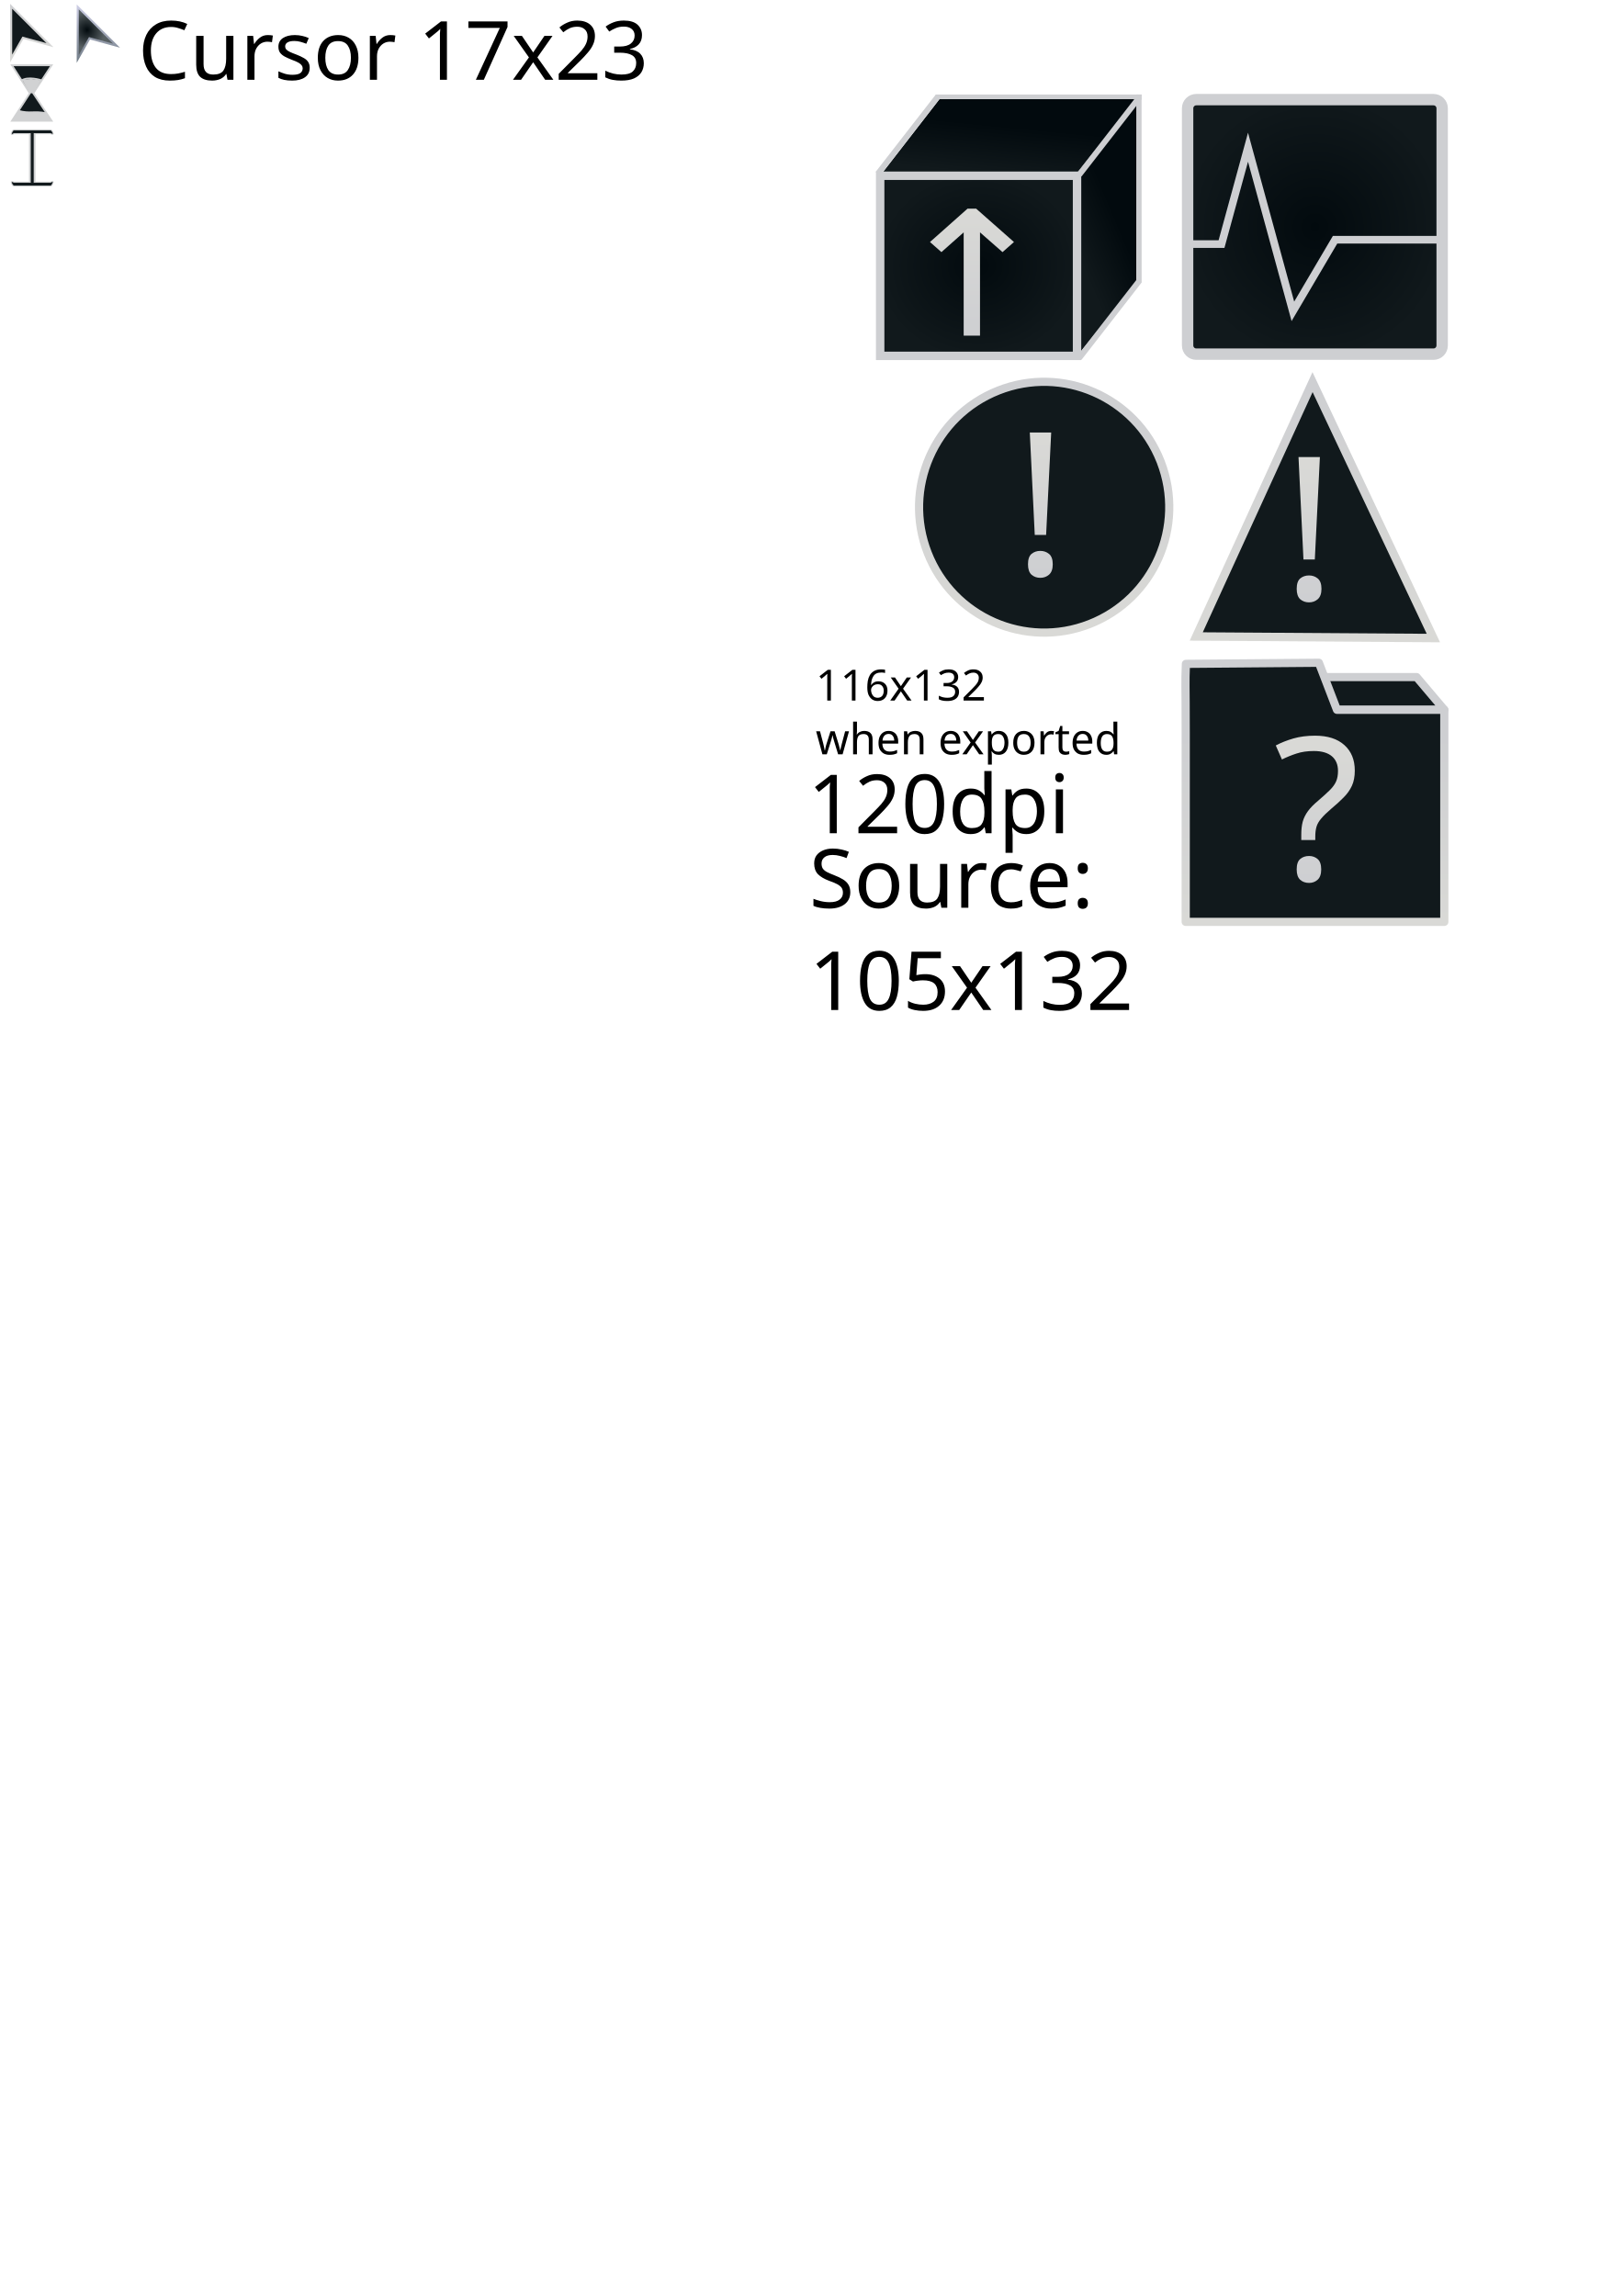
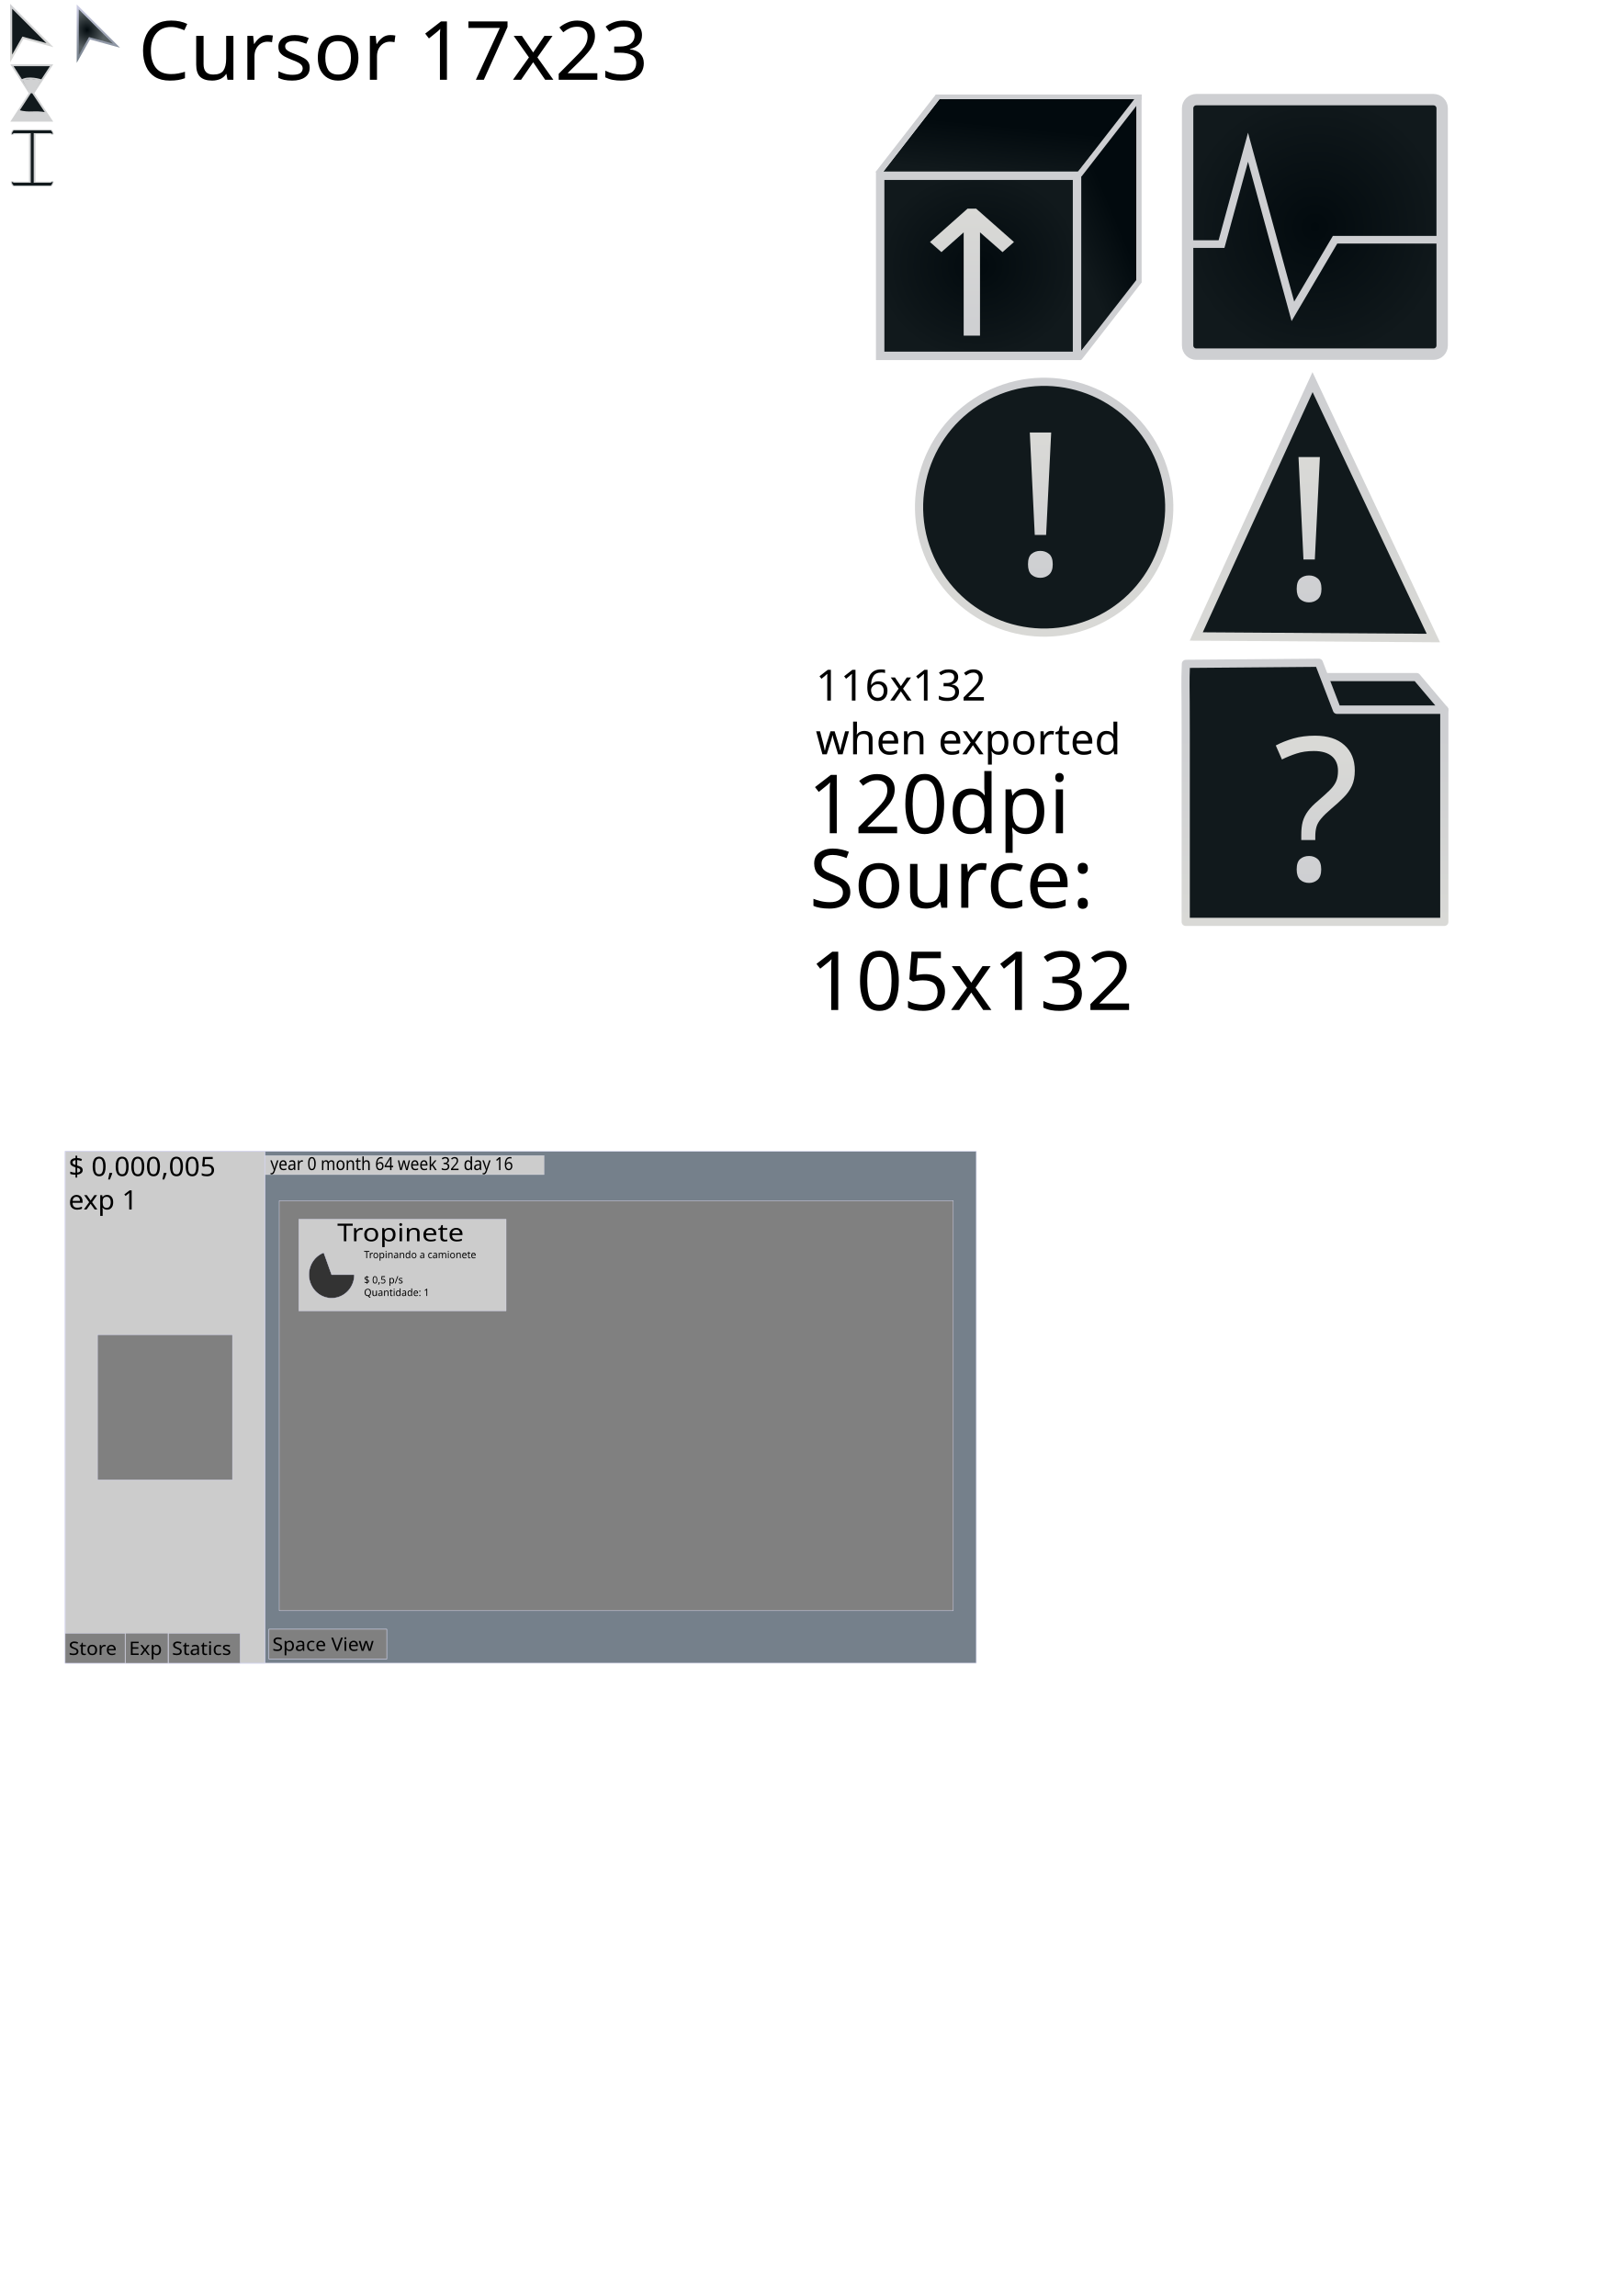
<svg xmlns="http://www.w3.org/2000/svg" xmlns:xlink="http://www.w3.org/1999/xlink" width="793.701" height="1122.52" viewBox="0 0 210 297" version="1.1" id="svg8">
  <defs id="defs2">
    <linearGradient id="linearGradient940">
      <stop style="stop-color:#cecfe6;stop-opacity:1" offset="0" id="stop936" />
      <stop style="stop-color:#75808b;stop-opacity:1" offset="1" id="stop938" />
    </linearGradient>
    <linearGradient id="linearGradient934">
      <stop id="stop930" offset="0" style="stop-color:#020a0e;stop-opacity:1" />
      <stop id="stop932" offset="1" style="stop-color:#575f62;stop-opacity:1" />
    </linearGradient>
    <linearGradient id="linearGradient1161">
      <stop id="stop1157" offset="0" style="stop-color:#020a0e;stop-opacity:1" />
      <stop id="stop1159" offset="1" style="stop-color:#11191c;stop-opacity:1" />
    </linearGradient>
    <linearGradient id="linearGradient877">
      <stop style="stop-color:#cecfd2;stop-opacity:1" offset="0" id="stop873" />
      <stop style="stop-color:#d9d9d6;stop-opacity:1" offset="1" id="stop875" />
    </linearGradient>
    <linearGradient xlink:href="#linearGradient877" id="linearGradient879" x1="6.073" y1="6.939" x2="6.073" y2="15.563" gradientUnits="userSpaceOnUse" gradientTransform="matrix(4.452165,0,0,3.812243,-9.271939,-12.89344)" />
    <linearGradient xlink:href="#linearGradient877" id="linearGradient887" x1="2.441" y1="0.549" x2="2.441" y2="7.744" gradientUnits="userSpaceOnUse" />
    <linearGradient xlink:href="#linearGradient877" id="linearGradient899" x1="2.794" y1="11.804" x2="2.794" y2="4.539" gradientUnits="userSpaceOnUse" gradientTransform="matrix(2.438782,0,0,2.438782,11.60919,12.89788)" />
    <linearGradient xlink:href="#linearGradient877" id="linearGradient981" gradientUnits="userSpaceOnUse" x1="57.329" y1="21.178" x2="57.329" y2="46.971" gradientTransform="matrix(1.147439,0,0,1.251223,-12.96085,-9.891164)" />
    <linearGradient xlink:href="#linearGradient877" id="linearGradient899-9" x1="2.794" y1="11.804" x2="2.794" y2="4.539" gradientUnits="userSpaceOnUse" gradientTransform="matrix(2.438782,0,0,2.438782,46.39517,12.89788)" />
    <linearGradient xlink:href="#linearGradient877" id="linearGradient1104" x1="98.219" y1="25.387" x2="98.219" y2="45.032" gradientUnits="userSpaceOnUse" gradientTransform="matrix(0.7049926,0,0,1.230016,23.66243,-8.217012)" />
    <linearGradient xlink:href="#linearGradient877" id="linearGradient899-9-0" x1="2.794" y1="11.804" x2="2.794" y2="4.539" gradientUnits="userSpaceOnUse" gradientTransform="matrix(2.438782,0,0,2.438782,85.51227,13.15647)" />
    <linearGradient xlink:href="#linearGradient877" id="linearGradient1147" x1="-115.559" y1="-36.936" x2="-115.559" y2="-29.185" gradientUnits="userSpaceOnUse" gradientTransform="matrix(2.255208,0,0,2.255209,142.5231,37.08401)" />
    <linearGradient xlink:href="#linearGradient1161" id="linearGradient1155" x1="124.317" y1="22.274" x2="123.7" y2="27.789" gradientUnits="userSpaceOnUse" gradientTransform="matrix(1.310027,0,0,1.155888,-33.89995,-9.555278)" />
    <linearGradient xlink:href="#linearGradient1161" id="linearGradient1169" x1="136.688" y1="34.454" x2="132.039" y2="36.184" gradientUnits="userSpaceOnUse" gradientTransform="matrix(1.310027,0,0,1.155888,-33.89995,-9.555278)" />
    <radialGradient xlink:href="#linearGradient1161" id="radialGradient1179" cx="122.491" cy="38.012" fx="122.491" fy="38.012" r="10.161" gradientTransform="matrix(1.310027,0,0,1.196976,-33.89995,-11.11712)" gradientUnits="userSpaceOnUse" />
    <radialGradient xlink:href="#linearGradient1161" id="radialGradient1179-3" cx="122.491" cy="38.012" fx="122.491" fy="38.012" r="10.161" gradientTransform="matrix(1.693942,0,0,1.691297,-37.43378,-34.93907)" gradientUnits="userSpaceOnUse" />
    <linearGradient xlink:href="#linearGradient940" id="linearGradient919" gradientUnits="userSpaceOnUse" x1="2.441" y1="0.549" x2="2.441" y2="7.744" gradientTransform="translate(8.610363,0.06817356)" />
    <radialGradient xlink:href="#linearGradient934" id="radialGradient928" cx="11.631" cy="2.628" fx="11.631" fy="2.628" r="2.8" gradientTransform="matrix(0.7578924,-0.2805315,0.2962989,0.8004901,1.667622,5.02665)" gradientUnits="userSpaceOnUse" />
  </defs>
  <g id="layer1" />
  <g id="layer2">
    <path style="fill:#11191c;fill-opacity:1;stroke:url(#linearGradient887);stroke-width:0.265;stroke-linecap:butt;stroke-linejoin:miter;stroke-miterlimit:4;stroke-dasharray:none;stroke-opacity:1" d="M 1.444,7.561 V 0.821 L 6.466,5.843 2.965,4.886 Z" id="path815" />
    <g id="g2354" transform="translate(151.9926,35.95931)">
      <path style="fill:#11191c;fill-opacity:1;stroke:url(#linearGradient879);stroke-width:1.09;stroke-linecap:butt;stroke-linejoin:miter;stroke-miterlimit:4;stroke-dasharray:none;stroke-opacity:1" d="M 2.724,46.37 17.764,13.47 33.393,46.575 2.724,46.37 Z" id="path815-3" />
      <text xml:space="preserve" style="font-style:normal;font-variant:normal;font-weight:normal;font-stretch:normal;font-size:25.81px;line-height:1.25;font-family:'Ubuntu Light';-inkscape-font-specification:'Ubuntu Light, ';letter-spacing:0px;word-spacing:0px;fill:url(#linearGradient899);fill-opacity:1;stroke:none;stroke-width:0.645" x="13.856" y="41.602" id="text891">
        <tspan id="tspan889" x="13.856" y="41.602" style="fill:url(#linearGradient899);fill-opacity:1;stroke-width:0.645">!</tspan>
      </text>
    </g>
    <text xml:space="preserve" style="font-style:normal;font-variant:normal;font-weight:normal;font-stretch:normal;font-size:5.567px;line-height:1.25;font-family:'Ubuntu Light';-inkscape-font-specification:'Ubuntu Light, ';letter-spacing:0px;word-spacing:0px;fill:#000000;fill-opacity:1;stroke:none;stroke-width:0.139" x="105.493" y="90.621" id="text903">
      <tspan id="tspan901" x="105.493" y="90.621" style="stroke-width:0.139">116x132</tspan>
      <tspan x="105.493" y="97.58" style="stroke-width:0.139" id="tspan905">when exported</tspan>
    </text>
    <text xml:space="preserve" style="font-style:normal;font-variant:normal;font-weight:normal;font-stretch:normal;font-size:10.583px;line-height:1.25;font-family:'Ubuntu Light';-inkscape-font-specification:'Ubuntu Light, ';letter-spacing:0px;word-spacing:0px;fill:#000000;fill-opacity:1;stroke:none;stroke-width:0.265" x="104.473" y="107.785" id="text909">
      <tspan id="tspan907" x="104.473" y="107.785" style="stroke-width:0.265">120dpi</tspan>
    </text>
    <text xml:space="preserve" style="font-style:normal;font-variant:normal;font-weight:normal;font-stretch:normal;font-size:10.583px;line-height:1.25;font-family:'Ubuntu Light';-inkscape-font-specification:'Ubuntu Light, ';letter-spacing:0px;word-spacing:0px;fill:#000000;fill-opacity:1;stroke:none;stroke-width:0.265" x="104.662" y="117.424" id="text913">
      <tspan id="tspan911" x="104.662" y="117.424" style="stroke-width:0.265">Source:</tspan>
      <tspan x="104.662" y="130.653" style="stroke-width:0.265" id="tspan915">105x132</tspan>
    </text>
    <g id="g2359" transform="translate(82.45392,32.78429)">
      <path style="opacity:1;fill:#11191c;fill-opacity:1;fill-rule:nonzero;stroke:url(#linearGradient981);stroke-width:1.058;stroke-linecap:round;stroke-linejoin:round;stroke-miterlimit:4;stroke-dasharray:none;stroke-dashoffset:0;stroke-opacity:1;paint-order:normal" id="path971" d="M 67.673,26.96 A 16.177,16.219 0 0 1 58.466,47.938 16.177,16.219 0 0 1 37.528,38.74 16.177,16.219 0 0 1 46.669,17.733 16.177,16.219 0 0 1 67.636,26.864" />
      <text xml:space="preserve" style="font-style:normal;font-variant:normal;font-weight:normal;font-stretch:normal;font-size:25.81px;line-height:1.25;font-family:'Ubuntu Light';-inkscape-font-specification:'Ubuntu Light, ';letter-spacing:0px;word-spacing:0px;fill:url(#linearGradient899-9);fill-opacity:1;stroke:none;stroke-width:0.645" x="48.642" y="41.602" id="text891-7">
        <tspan id="tspan889-0" x="48.642" y="41.602" style="fill:url(#linearGradient899-9);fill-opacity:1;stroke-width:0.645">!</tspan>
      </text>
    </g>
    <path style="opacity:1;fill:#11191c;fill-opacity:1;fill-rule:nonzero;stroke:#cecfd2;stroke-width:1.058;stroke-linecap:round;stroke-linejoin:round;stroke-miterlimit:4;stroke-dasharray:none;stroke-dashoffset:0;stroke-opacity:1;paint-order:normal" d="m 164.811,87.583 h 18.404 l 3.583,4.233 h -21.987 z" id="rect1150" />
    <g id="g2364" transform="translate(76.93184,71.99204)">
      <path style="opacity:1;fill:#11191c;fill-opacity:1;fill-rule:nonzero;stroke:url(#linearGradient1104);stroke-width:1.058;stroke-linecap:round;stroke-linejoin:round;stroke-miterlimit:4;stroke-dasharray:none;stroke-dashoffset:0;stroke-opacity:1;paint-order:normal" d="m 76.421,22.763 c 0,-6.98 -0.085,-5.923 0.025,-8.882 l 17.198,-0.142 2.337,6.084 H 109.866 V 47.255 H 76.421 Z" id="rect1096" />
      <text xml:space="preserve" style="font-style:normal;font-variant:normal;font-weight:normal;font-stretch:normal;font-size:25.81px;line-height:1.25;font-family:'Ubuntu Light';-inkscape-font-specification:'Ubuntu Light, ';letter-spacing:0px;word-spacing:0px;fill:url(#linearGradient899-9-0);fill-opacity:1;stroke:none;stroke-width:0.645" x="87.759" y="41.86" id="text891-7-7">
        <tspan id="tspan889-0-5" x="87.759" y="41.86" style="fill:url(#linearGradient899-9-0);fill-opacity:1;stroke-width:0.645">?</tspan>
      </text>
    </g>
    <g id="g1208" transform="matrix(0.9853678,0,0,1.0133,-0.6597315,-0.7403116)">
      <path id="path1156" d="M 2.24,16.146 H 7.441 L 5.035,12.636 7.441,9.063 H 2.24 l 2.344,3.573 z" style="fill:#11191c;fill-opacity:1;stroke:#d1d2d3;stroke-width:0.231;stroke-linecap:butt;stroke-linejoin:miter;stroke-miterlimit:4;stroke-dasharray:none;stroke-opacity:1" />
      <path id="path1174" d="m 3.437,11.05 c 0.87,-0.653 2.683,-0.066 2.683,-0.066" style="fill:none;stroke:#d1d2d3;stroke-width:0.233px;stroke-linecap:butt;stroke-linejoin:miter;stroke-opacity:1" />
      <path id="rect1176" d="M 3.58,10.917 4.76,10.807 6.062,10.984 5.035,12.636 H 4.584 Z" style="opacity:1;fill:#d1d2d3;fill-opacity:1;fill-rule:nonzero;stroke:none;stroke-width:0.231;stroke-linecap:round;stroke-linejoin:round;stroke-miterlimit:4;stroke-dasharray:none;stroke-dashoffset:0;stroke-opacity:1;paint-order:normal" />
      <path id="rect1176-9" d="m 3.133,14.777 c 1.491,0.39 1.941,-0.006 3.545,0.283 l 0.763,1.087 H 2.24 Z" style="opacity:1;fill:#d1d2d3;fill-opacity:1;fill-rule:nonzero;stroke:none;stroke-width:0.231;stroke-linecap:round;stroke-linejoin:round;stroke-miterlimit:4;stroke-dasharray:none;stroke-dashoffset:0;stroke-opacity:1;paint-order:normal" />
    </g>
    <g id="g1370" transform="translate(-7.029701,7.868279)">
      <rect y="9.332" x="10.783" height="6.504" width="0.833" id="rect1280" style="opacity:1;fill:#d1d2d3;fill-opacity:1;fill-rule:nonzero;stroke:none;stroke-width:0.435;stroke-linecap:round;stroke-linejoin:round;stroke-miterlimit:4;stroke-dasharray:none;stroke-dashoffset:0;stroke-opacity:1;paint-order:markers stroke fill" />
      <path id="rect1248" d="m 8.838,8.99 h 4.724 c 0.105,0 0.285,0.322 0.285,0.425 0,0.103 -0.181,-0.054 -0.285,-0.054 H 8.838 c -0.105,0 -0.28,0.184 -0.28,0.081 0,-0.103 0.175,-0.452 0.28,-0.452 z" style="opacity:1;fill:#11191c;fill-opacity:1;fill-rule:nonzero;stroke:#d1d2d3;stroke-width:0.264;stroke-linecap:round;stroke-linejoin:round;stroke-miterlimit:4;stroke-dasharray:none;stroke-dashoffset:0;stroke-opacity:1;paint-order:markers stroke fill" />
      <path id="rect1248-7" d="m 13.564,16.135 h -4.724 c -0.105,0 -0.285,-0.322 -0.285,-0.425 0,-0.103 0.181,0.054 0.285,0.054 h 4.724 c 0.105,0 0.28,-0.184 0.28,-0.081 0,0.103 -0.175,0.452 -0.28,0.452 z" style="opacity:1;fill:#11191c;fill-opacity:1;fill-rule:nonzero;stroke:#d1d2d3;stroke-width:0.264;stroke-linecap:round;stroke-linejoin:round;stroke-miterlimit:4;stroke-dasharray:none;stroke-dashoffset:0;stroke-opacity:1;paint-order:markers stroke fill" />
      <path id="rect1248-8-9" d="M 11.01,15.708 V 9.362 c 0,-0.103 0.084,-0.186 0.189,-0.186 0.105,0 0.189,0.083 0.189,0.186 v 6.346 c 0,0.103 -0.084,0.186 -0.189,0.186 -0.105,0 -0.189,-0.083 -0.189,-0.186 z" style="opacity:1;fill:#11191c;fill-opacity:1;fill-rule:nonzero;stroke:none;stroke-width:0.305;stroke-linecap:round;stroke-linejoin:round;stroke-miterlimit:4;stroke-dasharray:none;stroke-dashoffset:0;stroke-opacity:1;paint-order:markers stroke fill" />
    </g>
    <path style="fill:url(#radialGradient928);fill-opacity:1;stroke:url(#linearGradient919);stroke-width:0.265;stroke-linecap:butt;stroke-linejoin:miter;stroke-miterlimit:4;stroke-dasharray:none;stroke-opacity:1" d="M 10.054,7.629 V 0.889 l 5.022,5.022 -3.501,-0.957 z" id="path815-1" />
    <text xml:space="preserve" style="font-style:normal;font-weight:normal;font-size:10.583px;line-height:1.25;font-family:sans-serif;fill:#000000;fill-opacity:1;stroke:none;stroke-width:0.265" x="17.859" y="10.319" id="text944">
      <tspan id="tspan942" x="17.859" y="10.319" style="stroke-width:0.265">Cursor 17x23</tspan>
    </text>
+     <rect style="fill:#75808b;stroke:#d9d9f0;stroke-width:0.078;stroke-linecap:round;stroke-linejoin:round" id="rect2366" width="117.841" height="66.204" x="8.431" y="148.935" />
+     <rect style="fill:#cccccc;stroke:#d9d9f0;stroke-width:0.028;stroke-linecap:round;stroke-linejoin:round" id="rect915" width="36.131" height="2.483" x="34.25" y="149.464" />
+     <text xml:space="preserve" style="font-style:normal;font-weight:normal;font-size:2.195px;line-height:1.25;font-family:sans-serif;fill:#000000;fill-opacity:1;stroke:none;stroke-width:0.055" x="37.008" y="142.976" id="text919" transform="scale(0.9446394,1.058605)">
+       <tspan id="tspan917" x="37.008" y="142.976" style="stroke-width:0.055">year 0 month 64 week 32 day 16</tspan>
+     </text>
+     <rect style="fill:#cccccc;stroke:#d9d9f0;stroke-width:0.103;stroke-linecap:round;stroke-linejoin:round" id="rect921" width="25.818" height="66.204" x="8.431" y="148.935" />
+     <rect style="fill:#808080;stroke:#d9d9f0;stroke-width:0.053;stroke-linecap:round;stroke-linejoin:round" id="rect923" width="17.462" height="18.785" x="12.609" y="172.645" />
+     <text xml:space="preserve" style="font-style:normal;font-weight:normal;font-size:3.501px;line-height:1.25;font-family:sans-serif;fill:#000000;fill-opacity:1;stroke:none;stroke-width:0.088" x="8.763" y="153.899" id="text927" transform="scale(1.011646,0.9884877)">
+       <tspan id="tspan925" x="8.763" y="153.899" style="stroke-width:0.088">$ 0,000,005</tspan>
+       <tspan x="8.763" y="158.275" style="stroke-width:0.088" id="tspan929">exp 1</tspan>
+     </text>
+     <rect style="fill:#808080;stroke:#d9d9f0;stroke-width:0.049;stroke-linecap:round;stroke-linejoin:round" id="rect931" width="7.741" height="3.87" x="8.431" y="211.27" />
+     <text xml:space="preserve" style="font-style:normal;font-weight:normal;font-size:2.455px;line-height:1.25;font-family:sans-serif;fill:#000000;fill-opacity:1;stroke:none;stroke-width:0.061" x="8.671" y="219.207" id="text935" transform="scale(1.02398,0.9765821)">
+       <tspan id="tspan933" x="8.671" y="219.207" style="stroke-width:0.061">Store</tspan>
+     </text>
+     <rect style="fill:#808080;stroke:#d9d9f0;stroke-width:0.041;stroke-linecap:round;stroke-linejoin:round" id="rect931-8" width="5.492" height="3.87" x="16.239" y="211.27" />
+     <text xml:space="preserve" style="font-style:normal;font-weight:normal;font-size:2.455px;line-height:1.25;font-family:sans-serif;fill:#000000;fill-opacity:1;stroke:none;stroke-width:0.061" x="16.295" y="219.207" id="text935-3" transform="scale(1.02398,0.9765821)">
+       <tspan id="tspan933-0" x="16.295" y="219.207" style="stroke-width:0.061">Exp</tspan>
+     </text>
+     <rect style="fill:#808080;stroke:#d9d9f0;stroke-width:0.054;stroke-linecap:round;stroke-linejoin:round" id="rect931-8-1" width="9.263" height="3.87" x="21.797" y="211.27" />
+     <text xml:space="preserve" style="font-style:normal;font-weight:normal;font-size:2.455px;line-height:1.25;font-family:sans-serif;fill:#000000;fill-opacity:1;stroke:none;stroke-width:0.061" x="21.724" y="219.207" id="text935-3-3" transform="scale(1.02398,0.9765821)">
+       <tspan id="tspan933-0-5" x="21.724" y="219.207" style="stroke-width:0.061">Statics</tspan>
+     </text>
+     <rect style="fill:#808080;stroke:#d9d9f0;stroke-width:0.069;stroke-linecap:round;stroke-linejoin:round" id="rect931-8-1-1" width="15.249" height="3.87" x="34.779" y="210.741" />
+     <text xml:space="preserve" style="font-style:normal;font-weight:normal;font-size:2.455px;line-height:1.25;font-family:sans-serif;fill:#000000;fill-opacity:1;stroke:none;stroke-width:0.061" x="34.401" y="218.665" id="text935-3-3-5" transform="scale(1.02398,0.9765821)">
+       <tspan id="tspan933-0-5-4" x="34.401" y="218.665" style="stroke-width:0.061">Space View</tspan>
+     </text>
+     <rect style="fill:#808080;stroke:#d9d9f0;stroke-width:0.053;stroke-linecap:round;stroke-linejoin:round" id="rect1077" width="87.179" height="53.041" x="36.113" y="155.313" />
+     <rect style="fill:#cccccc;stroke:#d9d9f0;stroke-width:0.053;stroke-linecap:round;stroke-linejoin:round" id="rect1079" width="26.802" height="11.85" x="38.652" y="157.711" />
+     <text xml:space="preserve" style="font-style:normal;font-weight:normal;font-size:3.405px;line-height:1.25;font-family:sans-serif;fill:#000000;fill-opacity:1;stroke:none;stroke-width:0.085" x="40.683" y="172.163" id="text1083" transform="scale(1.072232,0.9326342)">
+       <tspan id="tspan1081" x="40.683" y="172.163" style="stroke-width:0.085">Tropinete</tspan>
+     </text>
+     <path style="fill:#333333;stroke:#d9d9f0;stroke-width:0.053;stroke-linecap:round;stroke-linejoin:round" id="path1085" d="m 45.834,164.884 a 2.943,3.042 0 0 1 -2.596,3.021 2.943,3.042 0 0 1 -3.207,-2.31 2.943,3.042 0 0 1 1.842,-3.565 l 1.019,2.854 z" />
+     <text xml:space="preserve" style="font-style:normal;font-weight:normal;font-size:1.287px;line-height:1.25;font-family:sans-serif;fill:#000000;fill-opacity:1;stroke:none;stroke-width:0.032" x="47.682" y="160.697" id="text1083-0" transform="scale(0.987334,1.012828)">
+       <tspan x="47.682" y="160.697" style="stroke-width:0.032" id="tspan1115">Tropinando a camionete</tspan>
+       <tspan x="47.682" y="162.305" style="stroke-width:0.032" id="tspan1119" />
+       <tspan x="47.682" y="163.913" style="stroke-width:0.032" id="tspan1121">$ 0,5 p/s</tspan>
+       <tspan x="47.682" y="165.522" style="stroke-width:0.032" id="tspan1125">Quantidade: 1</tspan>
+     </text>
  </g>
  <g id="layer4">
    <g id="g926">
      <path id="rect1101-0" d="m 139.405,22.228 7.636,-9.462 -0.069,23.778 -7.563,9.39 z" style="opacity:1;fill:url(#linearGradient1169);fill-opacity:1;fill-rule:nonzero;stroke:none;stroke-width:1.09;stroke-linecap:square;stroke-linejoin:miter;stroke-miterlimit:4;stroke-dasharray:none;stroke-dashoffset:0;stroke-opacity:1;paint-order:normal" />
      <path id="rect1101" d="m 121.503,12.829 25.537,-0.063 -7.636,9.462 -25.569,0.504 z" style="opacity:1;fill:url(#linearGradient1155);fill-opacity:1;fill-rule:nonzero;stroke:none;stroke-width:1.09;stroke-linecap:square;stroke-linejoin:miter;stroke-miterlimit:4;stroke-dasharray:none;stroke-dashoffset:0;stroke-opacity:1;paint-order:normal" />
      <rect y="22.732" x="113.836" height="23.3" width="25.461" id="rect1006" style="opacity:1;fill:url(#radialGradient1179);fill-opacity:1;fill-rule:nonzero;stroke:#cecfd2;stroke-width:1.09;stroke-linecap:square;stroke-linejoin:miter;stroke-miterlimit:4;stroke-dasharray:none;stroke-dashoffset:0;stroke-opacity:1;paint-order:normal" />
      <rect transform="matrix(0.6139191,0.7893689,-0.6139191,0.7893689,0,0)" y="-90.831" x="106.318" height="12.663" width="0.765" id="rect1024" style="opacity:1;fill:#cecfd2;fill-opacity:1;fill-rule:nonzero;stroke:none;stroke-width:0.39;stroke-linecap:round;stroke-linejoin:round;stroke-miterlimit:4;stroke-dasharray:none;stroke-dashoffset:0;stroke-opacity:1;paint-order:normal" />
      <rect transform="matrix(0.6133099,0.7898424,-0.6133099,0.7898424,0,0)" y="-112.254" x="127.721" height="12.675" width="0.766" id="rect1024-9" style="opacity:1;fill:#cecfd2;fill-opacity:1;fill-rule:nonzero;stroke:none;stroke-width:0.391;stroke-linecap:round;stroke-linejoin:round;stroke-miterlimit:4;stroke-dasharray:none;stroke-dashoffset:0;stroke-opacity:1;paint-order:normal" />
      <rect transform="matrix(0.6139191,0.7893689,-0.6139191,0.7893689,0,0)" y="-97.107" x="142.636" height="12.663" width="0.765" id="rect1024-9-1" style="opacity:1;fill:#cecfd2;fill-opacity:1;fill-rule:nonzero;stroke:none;stroke-width:0.39;stroke-linecap:round;stroke-linejoin:round;stroke-miterlimit:4;stroke-dasharray:none;stroke-dashoffset:0;stroke-opacity:1;paint-order:normal" />
      <rect y="12.225" x="121.029" height="0.6" width="26.62" id="rect1071" style="opacity:1;fill:#cecfd2;fill-opacity:1;fill-rule:nonzero;stroke:none;stroke-width:1.553;stroke-linecap:square;stroke-linejoin:miter;stroke-miterlimit:4;stroke-dasharray:none;stroke-dashoffset:0;stroke-opacity:1;paint-order:normal" />
      <rect transform="matrix(3.2771821e-4,0.9999999,-1,0,0,0)" y="-147.641" x="12.225" height="0.681" width="24.319" id="rect1071-7" style="opacity:1;fill:#cecfd2;fill-opacity:1;fill-rule:nonzero;stroke:none;stroke-width:1.58;stroke-linecap:square;stroke-linejoin:miter;stroke-miterlimit:4;stroke-dasharray:none;stroke-dashoffset:0;stroke-opacity:1;paint-order:normal" />
      <text transform="scale(-1.06459,-0.9393289)" id="text1139" y="-28.815" x="-128.075" style="font-style:normal;font-variant:normal;font-weight:normal;font-stretch:normal;font-size:23.868px;line-height:1.25;font-family:'Ubuntu Light';-inkscape-font-specification:'Ubuntu Light, ';letter-spacing:0px;word-spacing:0px;fill:url(#linearGradient1147);fill-opacity:1;stroke:none;stroke-width:0.597" xml:space="preserve">
        <tspan style="fill:url(#linearGradient1147);fill-opacity:1;stroke-width:0.597" y="-28.815" x="-128.075" id="tspan1137">↓</tspan>
      </text>
    </g>
    <rect style="opacity:1;fill:url(#radialGradient1179-3);fill-opacity:1;fill-rule:nonzero;stroke:#cecfd2;stroke-width:1.473;stroke-linecap:square;stroke-linejoin:miter;stroke-miterlimit:4;stroke-dasharray:none;stroke-dashoffset:0;stroke-opacity:1;paint-order:normal" id="rect1006-5" width="32.923" height="32.923" x="153.598" y="12.889" ry="1.123" />
    <path style="fill:none;fill-opacity:1;stroke:#cecfd2;stroke-width:0.989;stroke-linecap:butt;stroke-linejoin:miter;stroke-miterlimit:4;stroke-dasharray:none;stroke-opacity:1" d="m 153.499,31.57 h 4.486 l 3.425,-12.526 5.804,21.229 5.456,-9.261 h 13.95" id="path928" />
  </g>
</svg>
